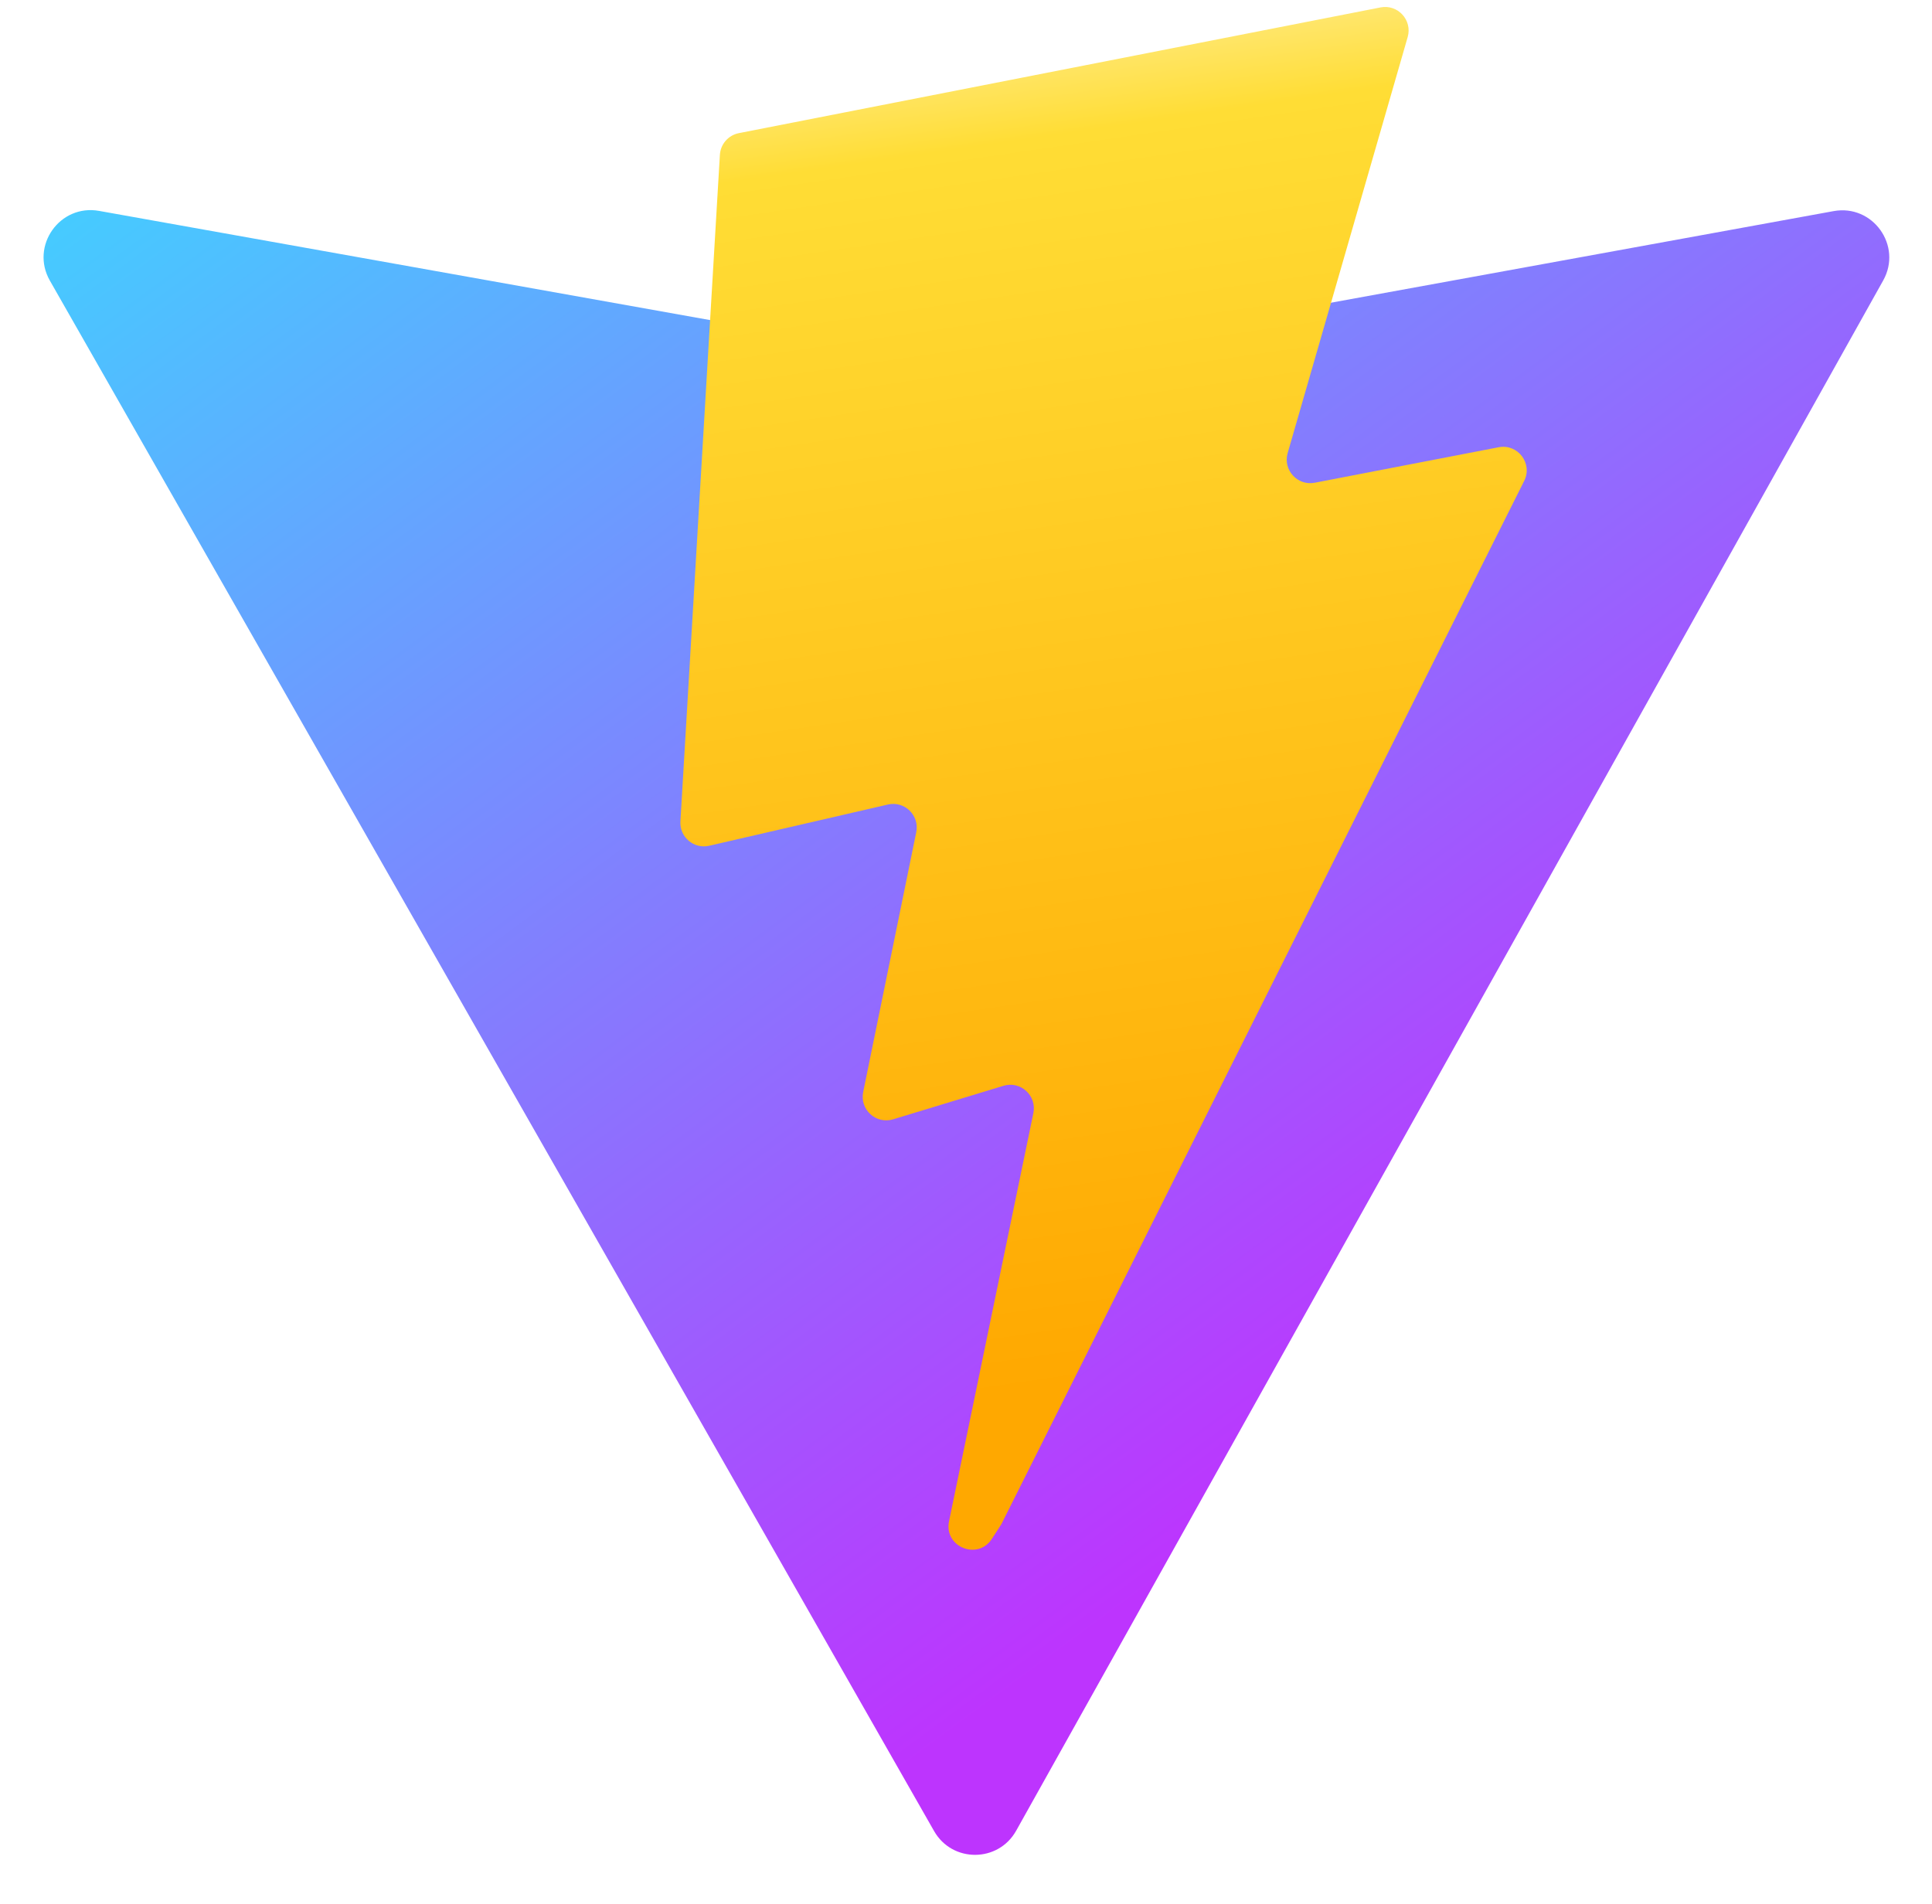
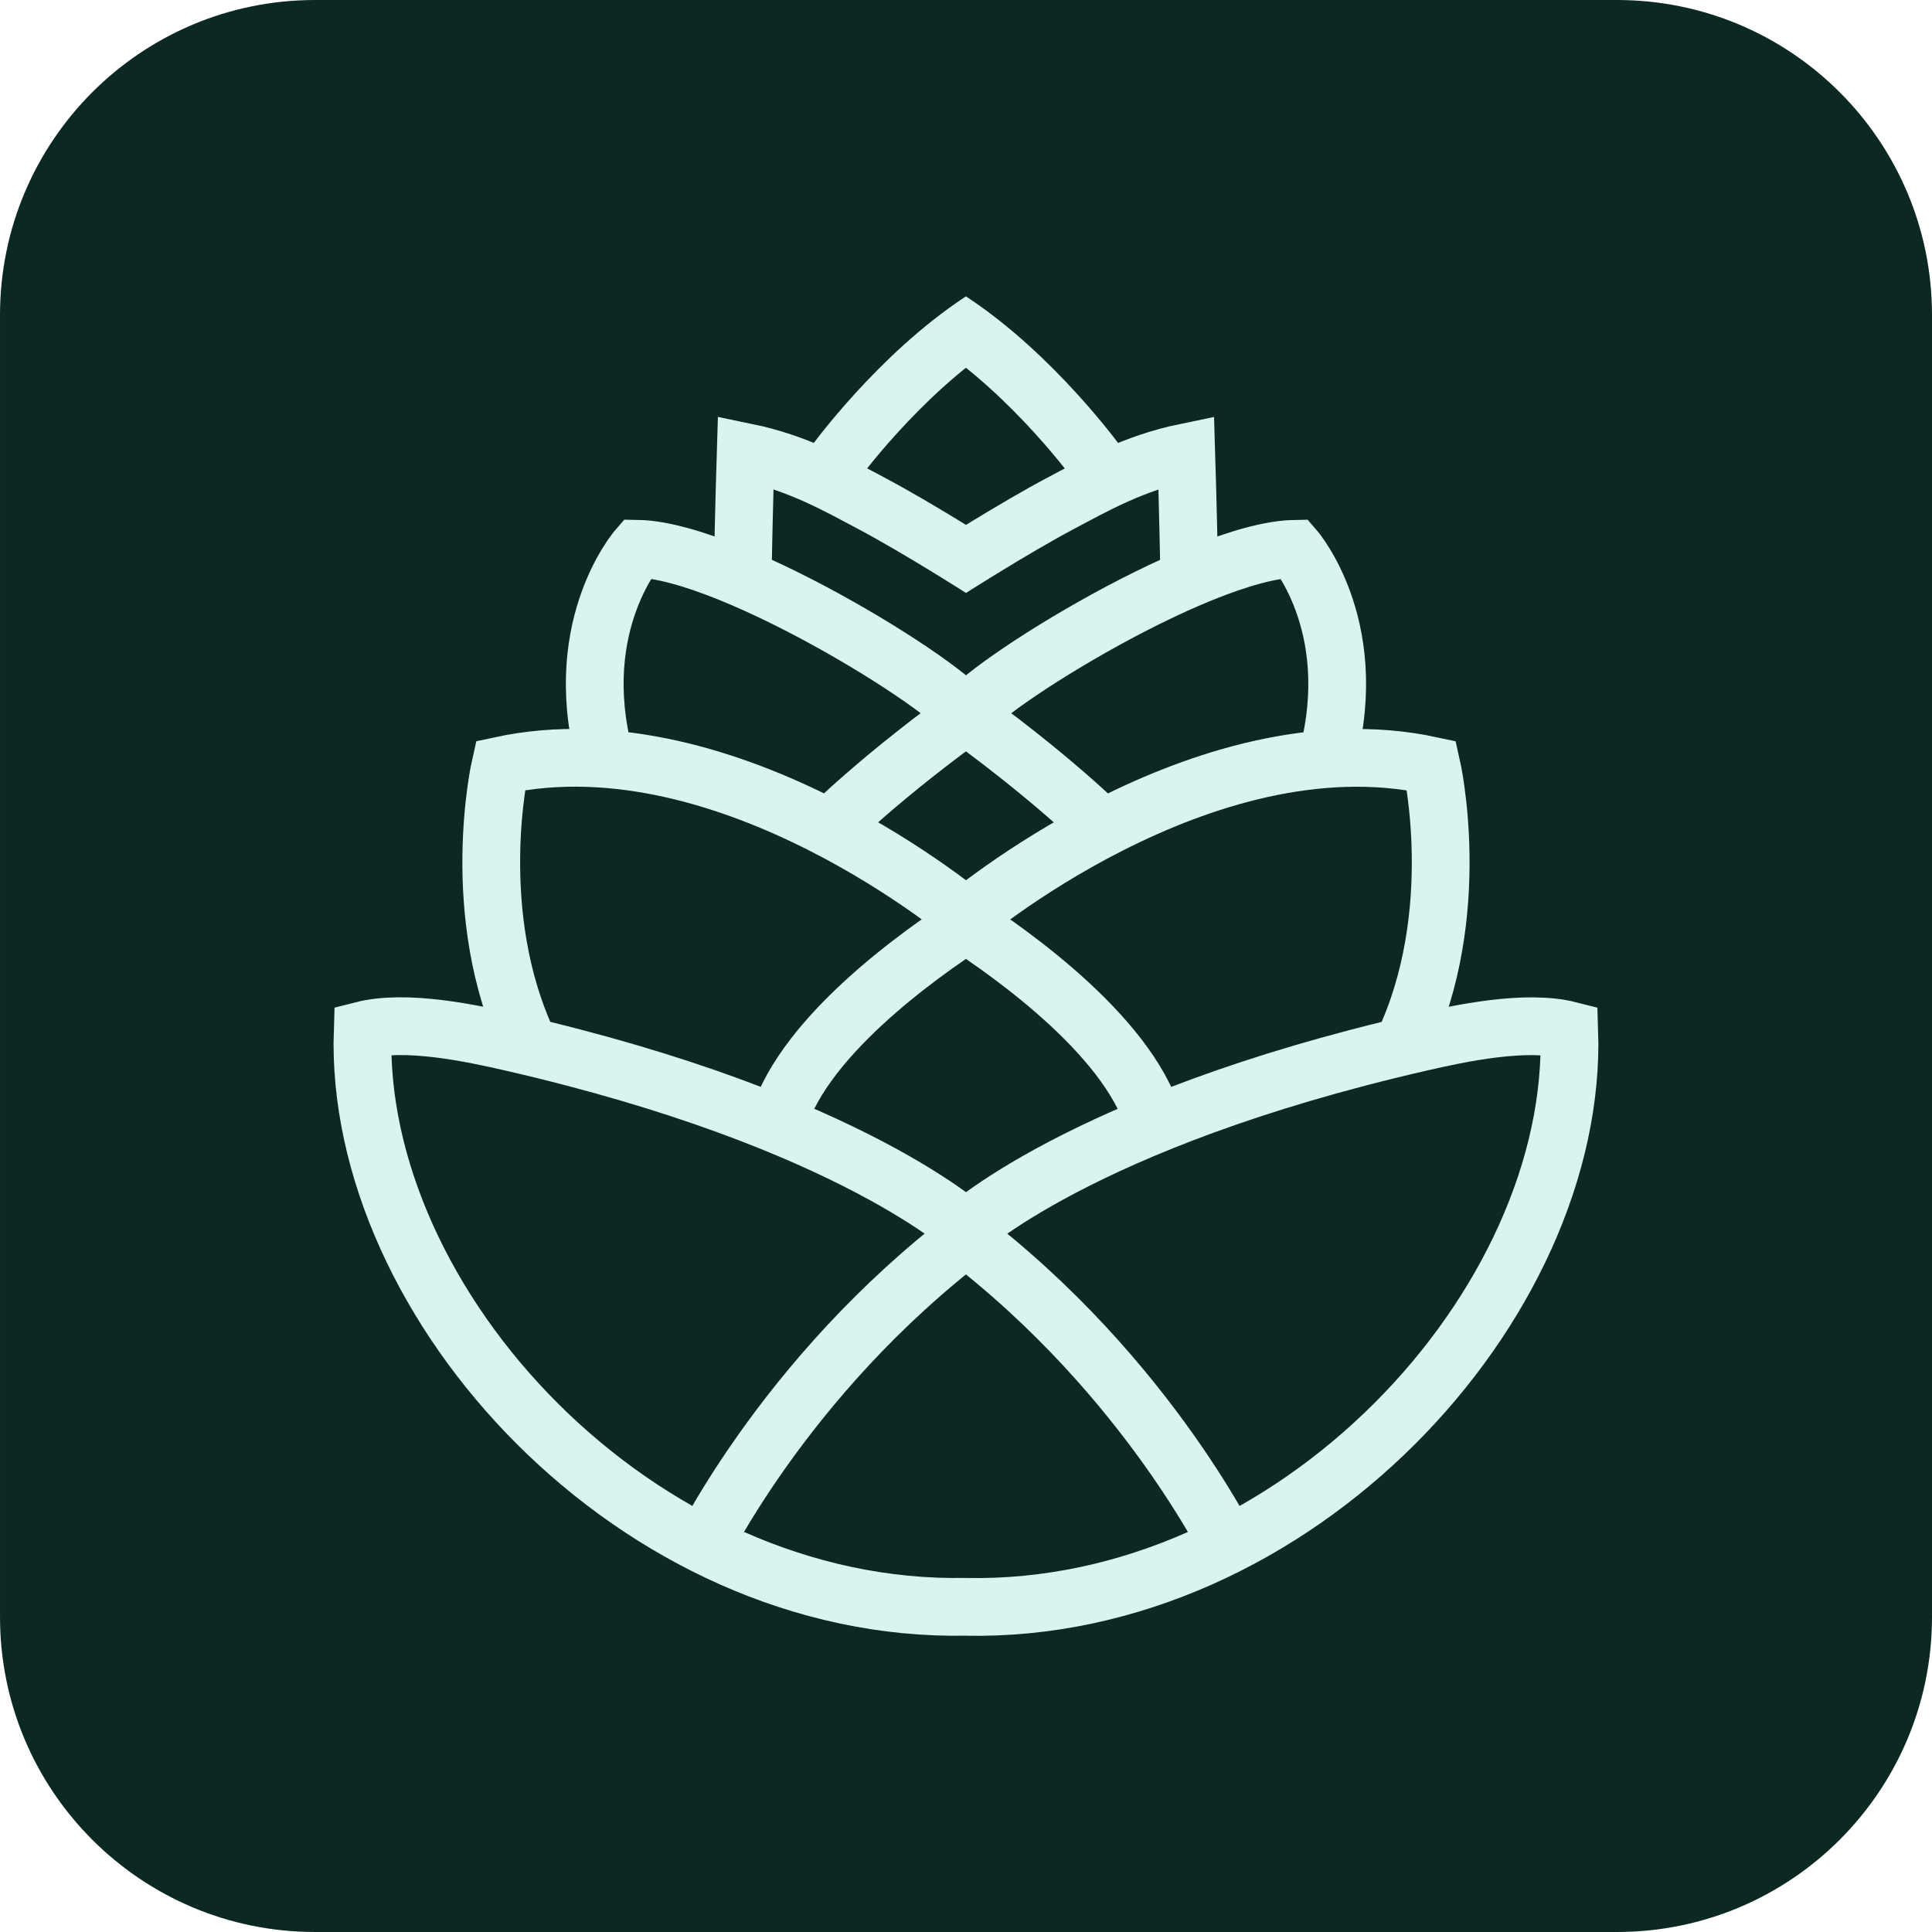
- <svg xmlns="http://www.w3.org/2000/svg" width="410" height="404" viewBox="0 0 410 404" fill="none">
-   <path d="M399.641 59.525L215.643 388.545C211.844 395.338 202.084 395.378 198.228 388.618L10.582 59.556C6.381 52.19 12.68 43.267 21.028 44.759L205.223 77.682C206.398 77.892 207.601 77.89 208.776 77.676L389.119 44.806C397.439 43.289 403.768 52.143 399.641 59.525Z" fill="url(#paint0_linear)" />
-   <path d="M292.965 1.574L156.801 28.255C154.563 28.694 152.906 30.59 152.771 32.866L144.395 174.33C144.198 177.662 147.258 180.248 150.51 179.498L188.42 170.749C191.967 169.931 195.172 173.055 194.443 176.622L183.18 231.775C182.422 235.487 185.907 238.661 189.532 237.56L212.947 230.446C216.577 229.344 220.065 232.527 219.297 236.242L201.398 322.875C200.278 328.294 207.486 331.249 210.492 326.603L212.5 323.5L323.454 102.072C325.312 98.365 322.108 94.137 318.036 94.923L279.014 102.454C275.347 103.161 272.227 99.746 273.262 96.158L298.731 7.867C299.767 4.273 296.636 0.855 292.965 1.574Z" fill="url(#paint1_linear)" />
-   <defs>
-     <linearGradient id="paint0_linear" x1="6" y1="33" x2="235" y2="344" gradientUnits="userSpaceOnUse">
-       <stop stop-color="#41D1FF" />
-       <stop offset="1" stop-color="#BD34FE" />
-     </linearGradient>
-     <linearGradient id="paint1_linear" x1="194.651" y1="8.818" x2="236.076" y2="292.989" gradientUnits="userSpaceOnUse">
-       <stop stop-color="#FFEA83" />
-       <stop offset="0.083" stop-color="#FFDD35" />
-       <stop offset="1" stop-color="#FFA800" />
-     </linearGradient>
-   </defs>
+ <svg xmlns="http://www.w3.org/2000/svg" width="400.0px" height="400.0px" viewBox="0 0 400.0 400.0" version="1.1" id="SVGRoot">
+   <defs id="defs452">
+     </defs>
+   <g id="layer1">
+     <g id="g5300" transform="matrix(11.93596,0,0,11.93596,-211.8273,-1003.393)">
+       <g id="g1828" transform="translate(-36.73984,43.13877)">
+         <rect style="fill:#0b2822;stroke-width:0.261" id="rect1214" width="33.512" height="33.512" x="54.487" y="40.926" ry="5.464" rx="5.464" />
+       </g>
+       <path id="path1120-5-5-2-3-1" style="font-variation-settings:normal;vector-effect:none;fill:none;fill-opacity:1;stroke:#d7f4ee;stroke-width:0.993;stroke-linecap:butt;stroke-linejoin:miter;stroke-miterlimit:4;stroke-dasharray:none;stroke-dashoffset:0;stroke-opacity:1;stop-color:#000000" d="m 71.34,93.992 c 0.01,-0.014 1.118,-1.548 2.557,-2.49 m -4.918,21.317 c 0,0 1.46,-3.134 4.739,-5.619 m -0.085,6.42 c -5.67,0.116 -10.545,-5.204 -10.383,-9.913 0.747,-0.19 1.866,0.048 2.574,0.211 5.866,1.348 7.894,3.281 7.894,3.281 m 0.173,-11.43 c 0,0 -1.09,-0.696 -1.891,-1.121 -0.576,-0.305 -1.254,-0.695 -2.164,-0.882 0,0 -0.03,0.96 -0.052,2.104 m 3.914,2.535 c -0.048,-0.424 -4.06,-2.948 -5.726,-2.977 0,0 -1.227,1.415 -0.503,3.791 m 3.75,1.065 c 0,0 0.934,-0.95 2.679,-2.187 m -0.189,3.729 c 0,0 -4.136,-3.525 -8.091,-2.67 0,0 -0.582,2.548 0.495,4.807 m 4.244,1.451 c 0.353,-1.528 2.476,-3.021 3.352,-3.588 m 2.198,-7.833 c -0.01,-0.014 -1.118,-1.548 -2.557,-2.49 m 4.918,21.317 c 0,0 -1.46,-3.134 -4.739,-5.619 m 0.085,6.42 c 5.67,0.116 10.545,-5.204 10.383,-9.913 -0.747,-0.19 -1.866,0.048 -2.574,0.211 -5.866,1.348 -7.894,3.281 -7.894,3.281 m -0.173,-11.43 c 0,0 1.09,-0.696 1.891,-1.121 0.576,-0.305 1.254,-0.695 2.164,-0.882 0,0 0.03,0.96 0.052,2.104 m -3.914,2.535 c 0.048,-0.424 4.06,-2.948 5.726,-2.977 0,0 1.227,1.415 0.503,3.791 m -3.75,1.065 c 0,0 -0.934,-0.95 -2.679,-2.187 m 0.189,3.729 c 0,0 4.136,-3.525 8.091,-2.67 0,0 0.582,2.548 -0.495,4.807 m -4.244,1.451 c -0.353,-1.528 -2.476,-3.021 -3.352,-3.588" transform="matrix(1.008813,0,0,1.008813,-39.76982,-2.685473)" />
+     </g>
+   </g>
</svg>
